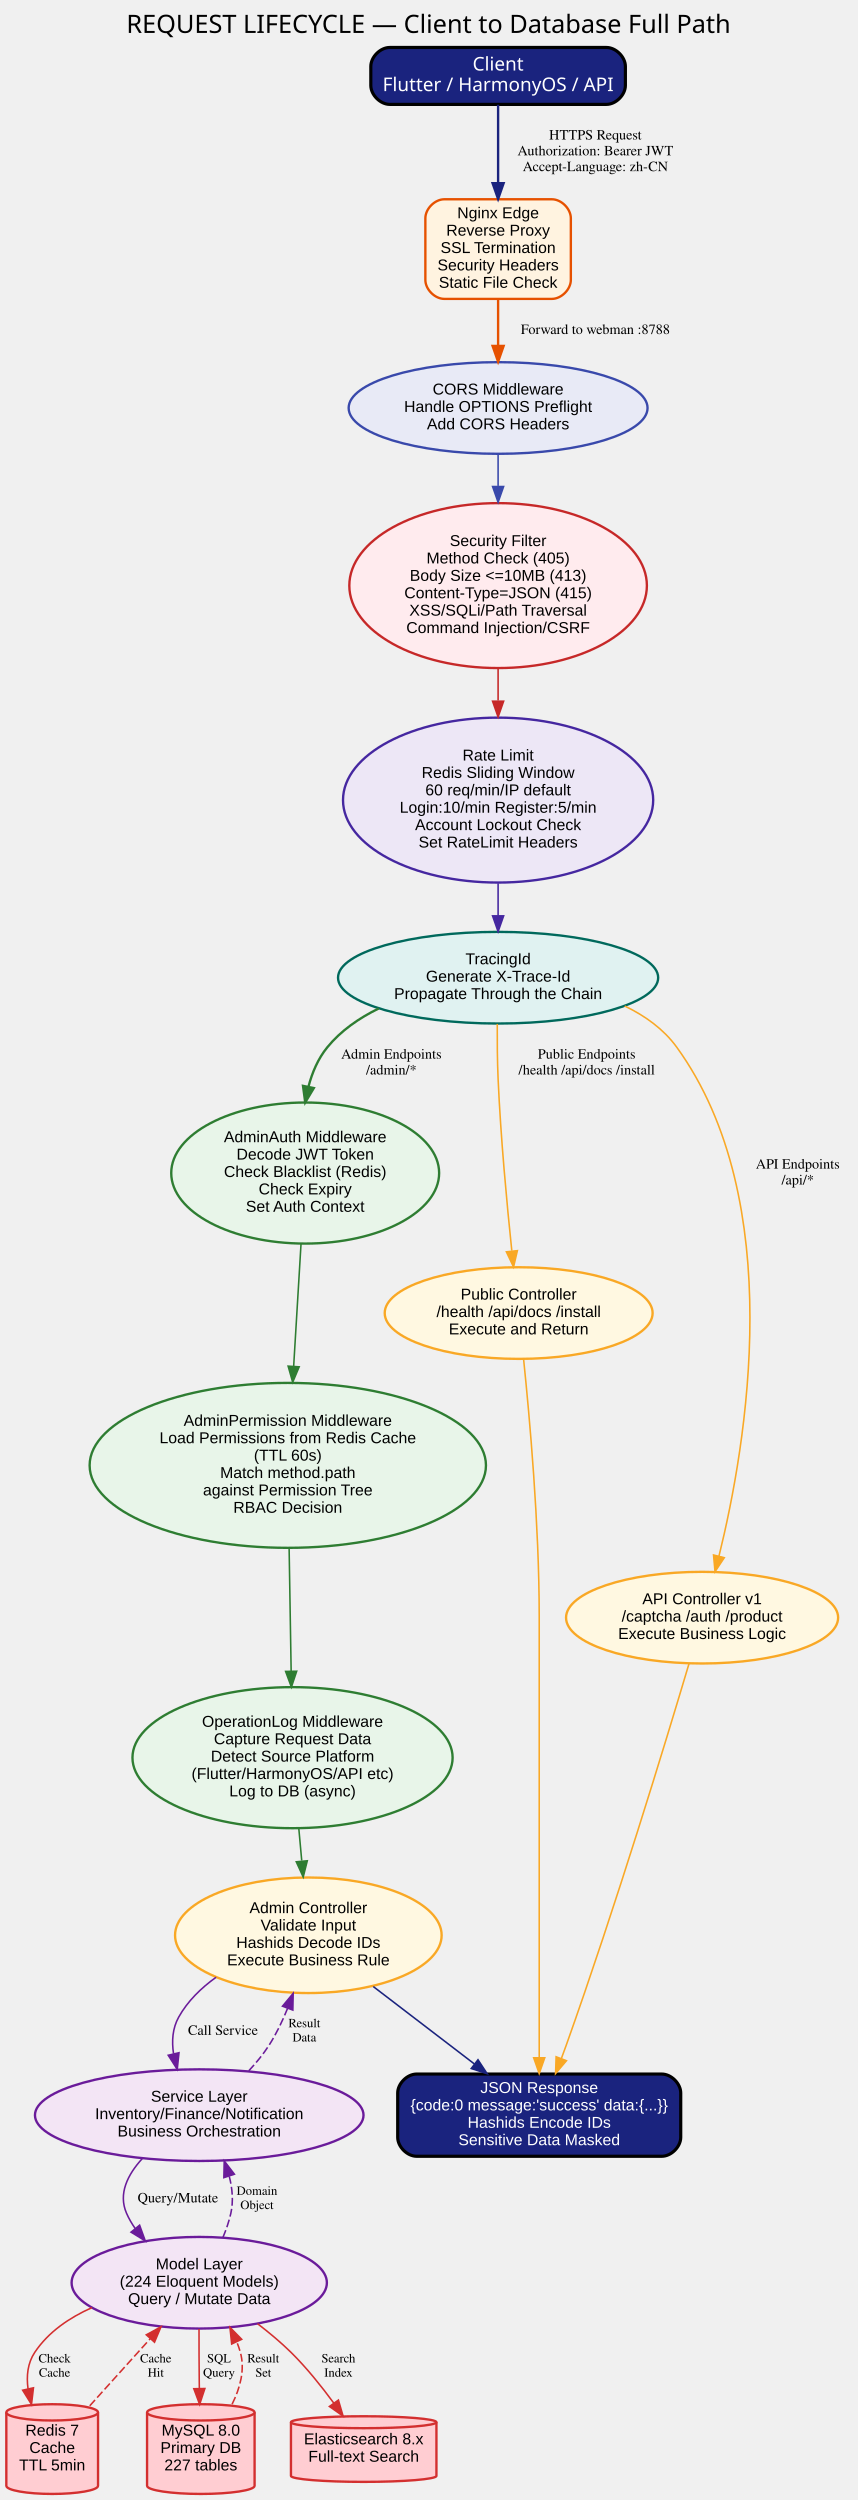
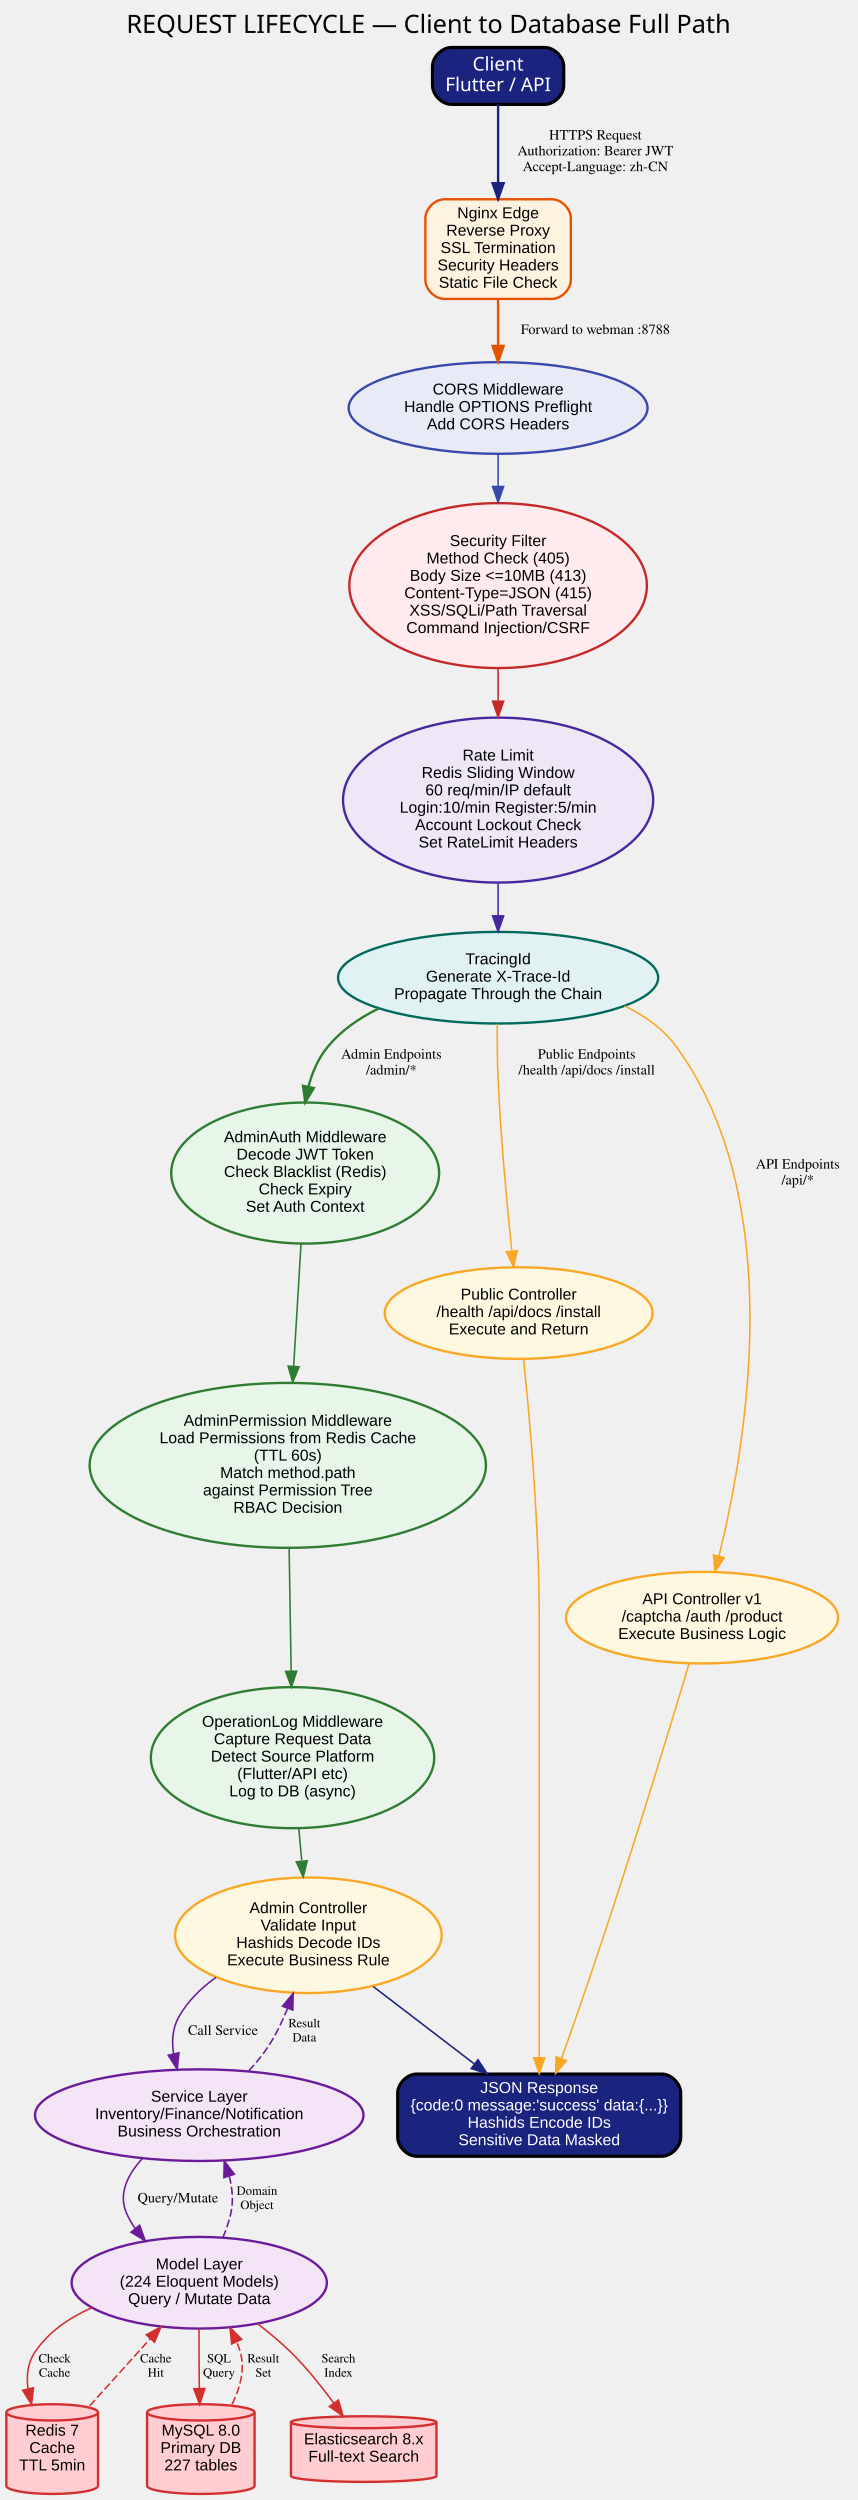
<svg xmlns="http://www.w3.org/2000/svg" width="542pt" height="1581pt" viewBox="0.00 0.00 542.00 1580.96">
  <g id="graph0" class="graph" transform="scale(1 1) rotate(0) translate(4 1576.96)">
    <text text-anchor="middle" x="267" y="-1556.16" font-family="Arial Bold" font-size="16.00">REQUEST LIFECYCLE — Client to Database Full Path</text>
    <g id="node1" class="node">
-       <path fill="#1a237e" stroke="black" stroke-width="2" d="M379.5,-1546.96C379.5,-1546.96 242.5,-1546.96 242.5,-1546.96 236.5,-1546.96 230.5,-1540.96 230.5,-1534.96 230.5,-1534.96 230.5,-1522.96 230.5,-1522.96 230.5,-1516.96 236.5,-1510.96 242.5,-1510.96 242.5,-1510.96 379.5,-1510.96 379.5,-1510.96 385.5,-1510.96 391.5,-1516.96 391.5,-1522.96 391.5,-1522.96 391.5,-1534.96 391.5,-1534.96 391.5,-1540.96 385.5,-1546.96 379.5,-1546.96" />
+       <path fill="#1a237e" stroke="black" stroke-width="2" d="M340.5,-1546.96C340.5,-1546.96 281.5,-1546.96 281.5,-1546.96 275.5,-1546.96 269.5,-1540.96 269.5,-1534.96 269.5,-1534.96 269.5,-1522.96 269.5,-1522.96 269.5,-1516.96 275.5,-1510.96 281.5,-1510.96 281.5,-1510.96 340.5,-1510.96 340.5,-1510.96 346.5,-1510.96 352.5,-1516.96 352.5,-1522.96 352.5,-1522.96 352.5,-1534.96 352.5,-1534.96 352.5,-1540.96 346.5,-1546.96 340.5,-1546.96" />
      <text text-anchor="middle" x="311" y="-1532.36" font-family="Arial Bold" font-size="12.00" fill="white">Client</text>
-       <text text-anchor="middle" x="311" y="-1519.36" font-family="Arial Bold" font-size="12.00" fill="white">Flutter / HarmonyOS / API</text>
+       <text text-anchor="middle" x="311" y="-1519.36" font-family="Arial Bold" font-size="12.00" fill="white">Flutter / API</text>
    </g>
    <g id="node2" class="node">
      <path fill="#fff3e0" stroke="#e65100" stroke-width="1.5" d="M345,-1450.96C345,-1450.96 277,-1450.96 277,-1450.96 271,-1450.96 265,-1444.96 265,-1438.96 265,-1438.96 265,-1399.96 265,-1399.96 265,-1393.96 271,-1387.96 277,-1387.96 277,-1387.96 345,-1387.96 345,-1387.96 351,-1387.96 357,-1393.96 357,-1399.96 357,-1399.96 357,-1438.96 357,-1438.96 357,-1444.96 351,-1450.96 345,-1450.96" />
      <text text-anchor="middle" x="311" y="-1438.96" font-family="Arial" font-size="10.00">Nginx Edge</text>
      <text text-anchor="middle" x="311" y="-1427.96" font-family="Arial" font-size="10.00">Reverse Proxy</text>
      <text text-anchor="middle" x="311" y="-1416.96" font-family="Arial" font-size="10.00">SSL Termination</text>
      <text text-anchor="middle" x="311" y="-1405.96" font-family="Arial" font-size="10.00">Security Headers</text>
      <text text-anchor="middle" x="311" y="-1394.96" font-family="Arial" font-size="10.00">Static File Check</text>
    </g>
    <g id="edge1" class="edge">
      <path fill="none" stroke="#1a237e" stroke-width="1.5" d="M311,-1510.69C311,-1497.41 311,-1478.53 311,-1461.46" />
      <polygon fill="#1a237e" stroke="#1a237e" stroke-width="1.5" points="314.5,-1461.13 311,-1451.13 307.5,-1461.13 314.5,-1461.13" />
      <text text-anchor="middle" x="372.5" y="-1488.76" font-family="Times,serif" font-size="9.00">HTTPS Request</text>
      <text text-anchor="middle" x="372.5" y="-1478.76" font-family="Times,serif" font-size="9.00">Authorization: Bearer JWT</text>
      <text text-anchor="middle" x="372.5" y="-1468.76" font-family="Times,serif" font-size="9.00">Accept-Language: zh-CN</text>
    </g>
    <g id="node3" class="node">
      <ellipse fill="#e8eaf6" stroke="#3949ab" stroke-width="1.5" cx="311" cy="-1318.97" rx="94.51" ry="28.98" />
      <text text-anchor="middle" x="311" y="-1327.47" font-family="Arial" font-size="10.00">CORS Middleware</text>
      <text text-anchor="middle" x="311" y="-1316.47" font-family="Arial" font-size="10.00">Handle OPTIONS Preflight</text>
      <text text-anchor="middle" x="311" y="-1305.47" font-family="Arial" font-size="10.00">Add CORS Headers</text>
    </g>
    <g id="edge2" class="edge">
      <path fill="none" stroke="#e65100" stroke-width="1.5" d="M311,-1387.83C311,-1378.54 311,-1368.22 311,-1358.48" />
      <polygon fill="#e65100" stroke="#e65100" stroke-width="1.5" points="314.5,-1358.22 311,-1348.22 307.5,-1358.22 314.5,-1358.22" />
      <text text-anchor="middle" x="372.5" y="-1365.76" font-family="Times,serif" font-size="9.00">Forward to webman :8788</text>
    </g>
    <g id="node4" class="node">
      <ellipse fill="#ffebee" stroke="#c62828" stroke-width="1.5" cx="311" cy="-1206.65" rx="94.09" ry="52.15" />
      <text text-anchor="middle" x="311" y="-1231.65" font-family="Arial" font-size="10.00">Security Filter</text>
      <text text-anchor="middle" x="311" y="-1220.65" font-family="Arial" font-size="10.00">Method Check (405)</text>
      <text text-anchor="middle" x="311" y="-1209.65" font-family="Arial" font-size="10.00">Body Size &lt;=10MB (413)</text>
      <text text-anchor="middle" x="311" y="-1198.65" font-family="Arial" font-size="10.00">Content-Type=JSON (415)</text>
      <text text-anchor="middle" x="311" y="-1187.65" font-family="Arial" font-size="10.00">XSS/SQLi/Path Traversal</text>
      <text text-anchor="middle" x="311" y="-1176.65" font-family="Arial" font-size="10.00">Command Injection/CSRF</text>
    </g>
    <g id="edge3" class="edge">
      <path fill="none" stroke="#3949ab" d="M311,-1289.84C311,-1283.58 311,-1276.7 311,-1269.67" />
      <polygon fill="#3949ab" stroke="#3949ab" points="314.5,-1269.32 311,-1259.32 307.5,-1269.32 314.5,-1269.32" />
    </g>
    <g id="node5" class="node">
      <ellipse fill="#ede7f6" stroke="#4527a0" stroke-width="1.5" cx="311" cy="-1071" rx="98.08" ry="52.15" />
      <text text-anchor="middle" x="311" y="-1096" font-family="Arial" font-size="10.00">Rate Limit</text>
      <text text-anchor="middle" x="311" y="-1085" font-family="Arial" font-size="10.00">Redis Sliding Window</text>
      <text text-anchor="middle" x="311" y="-1074" font-family="Arial" font-size="10.00">60 req/min/IP default</text>
      <text text-anchor="middle" x="311" y="-1063" font-family="Arial" font-size="10.00">Login:10/min Register:5/min</text>
      <text text-anchor="middle" x="311" y="-1052" font-family="Arial" font-size="10.00">Account Lockout Check</text>
      <text text-anchor="middle" x="311" y="-1041" font-family="Arial" font-size="10.00">Set RateLimit Headers</text>
    </g>
    <g id="edge4" class="edge">
      <path fill="none" stroke="#c62828" d="M311,-1153.98C311,-1147.42 311,-1140.66 311,-1133.96" />
      <polygon fill="#c62828" stroke="#c62828" points="314.5,-1133.53 311,-1123.53 307.5,-1133.53 314.5,-1133.53" />
    </g>
    <g id="node6" class="node">
      <ellipse fill="#e0f2f1" stroke="#00695c" stroke-width="1.5" cx="311" cy="-958.68" rx="101.23" ry="28.98" />
      <text text-anchor="middle" x="311" y="-967.18" font-family="Arial" font-size="10.00">TracingId</text>
      <text text-anchor="middle" x="311" y="-956.18" font-family="Arial" font-size="10.00">Generate X-Trace-Id</text>
      <text text-anchor="middle" x="311" y="-945.18" font-family="Arial" font-size="10.00">Propagate Through the Chain</text>
    </g>
    <g id="edge5" class="edge">
      <path fill="none" stroke="#4527a0" d="M311,-1018.39C311,-1011.47 311,-1004.48 311,-997.85" />
      <polygon fill="#4527a0" stroke="#4527a0" points="314.5,-997.79 311,-987.79 307.5,-997.79 314.5,-997.79" />
    </g>
    <g id="node7" class="node">
      <ellipse fill="#e8f5e9" stroke="#2e7d32" stroke-width="1.5" cx="189" cy="-835.14" rx="84.71" ry="44.6" />
      <text text-anchor="middle" x="189" y="-854.64" font-family="Arial" font-size="10.00">AdminAuth Middleware</text>
      <text text-anchor="middle" x="189" y="-843.64" font-family="Arial" font-size="10.00">Decode JWT Token</text>
      <text text-anchor="middle" x="189" y="-832.64" font-family="Arial" font-size="10.00">Check Blacklist (Redis)</text>
      <text text-anchor="middle" x="189" y="-821.64" font-family="Arial" font-size="10.00">Check Expiry</text>
      <text text-anchor="middle" x="189" y="-810.64" font-family="Arial" font-size="10.00">Set Auth Context</text>
    </g>
    <g id="edge10" class="edge">
      <path fill="none" stroke="#2e7d32" stroke-width="1.5" d="M235.57,-939.25C223.19,-933.22 211.61,-925.24 203,-914.69 197.15,-907.51 193.4,-898.73 191.05,-889.67" />
      <polygon fill="#2e7d32" stroke="#2e7d32" stroke-width="1.5" points="194.46,-888.89 189.02,-879.79 187.61,-890.29 194.46,-888.89" />
      <text text-anchor="middle" x="243.5" y="-907.49" font-family="Times,serif" font-size="9.00">Admin Endpoints</text>
      <text text-anchor="middle" x="243.5" y="-897.49" font-family="Times,serif" font-size="9.00">/admin/*</text>
    </g>
    <g id="node10" class="node">
      <ellipse fill="#fff8e1" stroke="#f9a825" stroke-width="1.5" cx="324" cy="-746.6" rx="84.71" ry="28.98" />
      <text text-anchor="middle" x="324" y="-755.1" font-family="Arial" font-size="10.00">Public Controller</text>
      <text text-anchor="middle" x="324" y="-744.1" font-family="Arial" font-size="10.00">/health /api/docs /install</text>
      <text text-anchor="middle" x="324" y="-733.1" font-family="Arial" font-size="10.00">Execute and Return</text>
    </g>
    <g id="edge6" class="edge">
      <path fill="none" stroke="#f9a825" d="M310.47,-929.45C310.4,-918.58 310.5,-906.05 311,-894.69 312.63,-857.74 316.55,-815.72 319.66,-786.08" />
      <polygon fill="#f9a825" stroke="#f9a825" points="323.19,-786.07 320.77,-775.75 316.23,-785.32 323.19,-786.07" />
      <text text-anchor="middle" x="367" y="-907.49" font-family="Times,serif" font-size="9.00">Public Endpoints</text>
      <text text-anchor="middle" x="367" y="-897.49" font-family="Times,serif" font-size="9.00">/health /api/docs /install</text>
    </g>
    <g id="node11" class="node">
      <ellipse fill="#fff8e1" stroke="#f9a825" stroke-width="1.5" cx="440" cy="-553.97" rx="86.03" ry="28.98" />
      <text text-anchor="middle" x="440" y="-562.47" font-family="Arial" font-size="10.00">API Controller v1</text>
      <text text-anchor="middle" x="440" y="-551.47" font-family="Arial" font-size="10.00">/captcha /auth /product</text>
      <text text-anchor="middle" x="440" y="-540.47" font-family="Arial" font-size="10.00">Execute Business Logic</text>
    </g>
    <g id="edge8" class="edge">
      <path fill="none" stroke="#f9a825" d="M391.08,-940.76C403.92,-934.59 415.7,-926.17 424,-914.69 494.33,-817.38 468.14,-663.62 450.67,-592.87" />
      <polygon fill="#f9a825" stroke="#f9a825" points="454.03,-591.88 448.17,-583.05 447.24,-593.61 454.03,-591.88" />
      <text text-anchor="middle" x="500.5" y="-837.94" font-family="Times,serif" font-size="9.00">API Endpoints</text>
      <text text-anchor="middle" x="500.5" y="-827.94" font-family="Times,serif" font-size="9.00">/api/*</text>
    </g>
    <g id="node8" class="node">
      <ellipse fill="#e8f5e9" stroke="#2e7d32" stroke-width="1.5" cx="178" cy="-650.28" rx="125.32" ry="52.15" />
      <text text-anchor="middle" x="178" y="-675.28" font-family="Arial" font-size="10.00">AdminPermission Middleware</text>
      <text text-anchor="middle" x="178" y="-664.28" font-family="Arial" font-size="10.00">Load Permissions from Redis Cache</text>
      <text text-anchor="middle" x="178" y="-653.28" font-family="Arial" font-size="10.00">(TTL 60s)</text>
      <text text-anchor="middle" x="178" y="-642.28" font-family="Arial" font-size="10.00">Match method.path</text>
      <text text-anchor="middle" x="178" y="-631.28" font-family="Arial" font-size="10.00">against Permission Tree</text>
      <text text-anchor="middle" x="178" y="-620.28" font-family="Arial" font-size="10.00">RBAC Decision</text>
    </g>
    <g id="edge11" class="edge">
      <path fill="none" stroke="#2e7d32" d="M186.37,-790.34C184.97,-767.22 183.24,-738.46 181.72,-713.1" />
      <polygon fill="#2e7d32" stroke="#2e7d32" points="185.2,-712.61 181.1,-702.84 178.21,-713.03 185.2,-712.61" />
    </g>
    <g id="node9" class="node">
-       <ellipse fill="#e8f5e9" stroke="#2e7d32" stroke-width="1.5" cx="181" cy="-465.43" rx="101.23" ry="44.6" />
+       <ellipse fill="#e8f5e9" stroke="#2e7d32" stroke-width="1.5" cx="181" cy="-465.43" rx="89.61" ry="44.6" />
      <text text-anchor="middle" x="181" y="-484.93" font-family="Arial" font-size="10.00">OperationLog Middleware</text>
      <text text-anchor="middle" x="181" y="-473.93" font-family="Arial" font-size="10.00">Capture Request Data</text>
      <text text-anchor="middle" x="181" y="-462.93" font-family="Arial" font-size="10.00">Detect Source Platform</text>
-       <text text-anchor="middle" x="181" y="-451.93" font-family="Arial" font-size="10.00">(Flutter/HarmonyOS/API etc)</text>
+       <text text-anchor="middle" x="181" y="-451.93" font-family="Arial" font-size="10.00">(Flutter/API etc)</text>
      <text text-anchor="middle" x="181" y="-440.93" font-family="Arial" font-size="10.00">Log to DB (async)</text>
    </g>
    <g id="edge12" class="edge">
      <path fill="none" stroke="#2e7d32" d="M178.84,-597.86C179.24,-573.64 179.71,-544.76 180.12,-520.25" />
      <polygon fill="#2e7d32" stroke="#2e7d32" points="183.62,-520.1 180.28,-510.04 176.62,-519.98 183.62,-520.1" />
    </g>
    <g id="node12" class="node">
      <ellipse fill="#fff8e1" stroke="#f9a825" stroke-width="1.5" cx="191" cy="-353.11" rx="84.29" ry="36.54" />
      <text text-anchor="middle" x="191" y="-367.11" font-family="Arial" font-size="10.00">Admin Controller</text>
      <text text-anchor="middle" x="191" y="-356.11" font-family="Arial" font-size="10.00">Validate Input</text>
      <text text-anchor="middle" x="191" y="-345.11" font-family="Arial" font-size="10.00">Hashids Decode IDs</text>
      <text text-anchor="middle" x="191" y="-334.11" font-family="Arial" font-size="10.00">Execute Business Rule</text>
    </g>
    <g id="edge13" class="edge">
      <path fill="none" stroke="#2e7d32" d="M184.95,-420.83C185.56,-414.11 186.19,-407.15 186.81,-400.37" />
      <polygon fill="#2e7d32" stroke="#2e7d32" points="190.33,-400.22 187.75,-389.94 183.36,-399.58 190.33,-400.22" />
    </g>
    <g id="node18" class="node">
      <path fill="#1a237e" stroke="black" stroke-width="2" d="M414.5,-265.35C414.5,-265.35 259.5,-265.35 259.5,-265.35 253.5,-265.35 247.5,-259.35 247.5,-253.35 247.5,-253.35 247.5,-225.35 247.5,-225.35 247.5,-219.35 253.5,-213.35 259.5,-213.35 259.5,-213.35 414.5,-213.35 414.5,-213.35 420.5,-213.35 426.5,-219.35 426.5,-225.35 426.5,-225.35 426.5,-253.35 426.5,-253.35 426.5,-259.35 420.5,-265.35 414.5,-265.35" />
      <text text-anchor="middle" x="337" y="-253.35" font-family="Arial" font-size="10.00" fill="white">JSON Response</text>
      <text text-anchor="middle" x="337" y="-242.35" font-family="Arial" font-size="10.00" fill="white">{code:0 message:'success' data:{...}}</text>
      <text text-anchor="middle" x="337" y="-231.35" font-family="Arial" font-size="10.00" fill="white">Hashids Encode IDs</text>
      <text text-anchor="middle" x="337" y="-220.35" font-family="Arial" font-size="10.00" fill="white">Sensitive Data Masked</text>
    </g>
    <g id="edge7" class="edge">
      <path fill="none" stroke="#f9a825" d="M327.11,-717.54C330.96,-680.4 337,-612.85 337,-554.97 337,-554.97 337,-554.97 337,-352.11 337,-326.6 337,-297.81 337,-275.84" />
      <polygon fill="#f9a825" stroke="#f9a825" points="340.5,-275.65 337,-265.65 333.5,-275.65 340.5,-275.65" />
    </g>
    <g id="edge9" class="edge">
      <path fill="none" stroke="#f9a825" d="M431.71,-524.81C417.04,-475.53 385.12,-370.57 354,-283.34 353.04,-280.65 352.02,-277.87 350.97,-275.09" />
      <polygon fill="#f9a825" stroke="#f9a825" points="354.21,-273.78 347.35,-265.7 347.68,-276.29 354.21,-273.78" />
    </g>
    <g id="node13" class="node">
      <ellipse fill="#f3e5f5" stroke="#6a1b9a" stroke-width="1.5" cx="122" cy="-239.35" rx="103.89" ry="28.98" />
      <text text-anchor="middle" x="122" y="-247.85" font-family="Arial" font-size="10.00">Service Layer</text>
      <text text-anchor="middle" x="122" y="-236.85" font-family="Arial" font-size="10.00">Inventory/Finance/Notification</text>
      <text text-anchor="middle" x="122" y="-225.85" font-family="Arial" font-size="10.00">Business Orchestration</text>
    </g>
    <g id="edge14" class="edge">
      <path fill="none" stroke="#6a1b9a" d="M132.66,-326.57C123.17,-319.77 114.62,-311.43 109,-301.34 105.07,-294.29 104.54,-286.18 105.74,-278.21" />
      <polygon fill="#6a1b9a" stroke="#6a1b9a" points="109.19,-278.84 108.09,-268.3 102.38,-277.23 109.19,-278.84" />
      <text text-anchor="middle" x="137" y="-290.14" font-family="Times,serif" font-size="9.00">Call Service</text>
    </g>
    <g id="edge23" class="edge">
      <path fill="none" stroke="#1a237e" d="M232.06,-320.68C252.07,-305.36 276.08,-286.98 296.07,-271.68" />
      <polygon fill="#1a237e" stroke="#1a237e" points="298.28,-274.4 304.09,-265.54 294.02,-268.84 298.28,-274.4" />
    </g>
    <g id="edge22" class="edge">
      <path fill="none" stroke="#6a1b9a" stroke-dasharray="5,2" d="M153.32,-267.41C157.98,-272.39 162.41,-277.78 166,-283.34 170.65,-290.55 174.59,-298.75 177.87,-306.91" />
      <polygon fill="#6a1b9a" stroke="#6a1b9a" points="174.64,-308.26 181.41,-316.4 181.19,-305.81 174.64,-308.26" />
      <text text-anchor="middle" x="188.5" y="-294.94" font-family="Times,serif" font-size="8.00">Result</text>
      <text text-anchor="middle" x="188.5" y="-285.94" font-family="Times,serif" font-size="8.00">Data</text>
    </g>
    <g id="node14" class="node">
      <ellipse fill="#f3e5f5" stroke="#6a1b9a" stroke-width="1.5" cx="122" cy="-133.37" rx="80.72" ry="28.98" />
      <text text-anchor="middle" x="122" y="-141.87" font-family="Arial" font-size="10.00">Model Layer</text>
      <text text-anchor="middle" x="122" y="-130.87" font-family="Arial" font-size="10.00">(224 Eloquent Models)</text>
      <text text-anchor="middle" x="122" y="-119.87" font-family="Arial" font-size="10.00">Query / Mutate Data</text>
    </g>
    <g id="edge15" class="edge">
      <path fill="none" stroke="#6a1b9a" d="M85.96,-211.86C76.7,-201.73 70.67,-189.65 76,-177.36 77.48,-173.95 79.38,-170.69 81.56,-167.59" />
      <polygon fill="#6a1b9a" stroke="#6a1b9a" points="84.29,-169.78 87.89,-159.81 78.86,-165.36 84.29,-169.78" />
      <text text-anchor="middle" x="108.5" y="-184.16" font-family="Times,serif" font-size="9.00">Query/Mutate</text>
    </g>
    <g id="edge21" class="edge">
      <path fill="none" stroke="#6a1b9a" stroke-dasharray="5,2" d="M136.95,-161.96C139.04,-166.95 140.86,-172.21 142,-177.36 143.69,-185 142.95,-193.04 140.98,-200.68" />
      <polygon fill="#6a1b9a" stroke="#6a1b9a" points="137.57,-199.84 137.79,-210.43 144.23,-202.02 137.57,-199.84" />
      <text text-anchor="middle" x="158.5" y="-188.96" font-family="Times,serif" font-size="8.00">Domain</text>
      <text text-anchor="middle" x="158.5" y="-179.96" font-family="Times,serif" font-size="8.00">Object</text>
    </g>
    <g id="node15" class="node">
      <path fill="#ffcdd2" stroke="#d32f2f" stroke-width="1.5" d="M58,-51.4C58,-54.25 45,-56.56 29,-56.56 13,-56.56 0,-54.25 0,-51.4 0,-51.4 0,-4.97 0,-4.97 0,-2.12 13,0.19 29,0.19 45,0.19 58,-2.12 58,-4.97 58,-4.97 58,-51.4 58,-51.4" />
      <path fill="none" stroke="#d32f2f" stroke-width="1.5" d="M58,-51.4C58,-48.56 45,-46.25 29,-46.25 13,-46.25 0,-48.56 0,-51.4" />
      <text text-anchor="middle" x="29" y="-36.69" font-family="Arial" font-size="10.00">Redis 7</text>
      <text text-anchor="middle" x="29" y="-25.69" font-family="Arial" font-size="10.00">Cache</text>
      <text text-anchor="middle" x="29" y="-14.69" font-family="Arial" font-size="10.00">TTL 5min</text>
    </g>
    <g id="edge16" class="edge">
      <path fill="none" stroke="#d32f2f" d="M54.17,-117.65C39.93,-111.32 26.63,-102.29 18,-89.38 13.42,-82.53 12.63,-74.32 13.74,-66.19" />
      <polygon fill="#d32f2f" stroke="#d32f2f" points="17.16,-66.93 15.92,-56.41 10.33,-65.41 17.16,-66.93" />
      <text text-anchor="middle" x="30.5" y="-82.97" font-family="Times,serif" font-size="8.00">Check</text>
      <text text-anchor="middle" x="30.5" y="-73.97" font-family="Times,serif" font-size="8.00">Cache</text>
    </g>
    <g id="node16" class="node">
      <path fill="#ffcdd2" stroke="#d32f2f" stroke-width="1.5" d="M157,-51.4C157,-54.25 141.76,-56.56 123,-56.56 104.24,-56.56 89,-54.25 89,-51.4 89,-51.4 89,-4.97 89,-4.97 89,-2.12 104.24,0.19 123,0.19 141.76,0.19 157,-2.12 157,-4.97 157,-4.97 157,-51.4 157,-51.4" />
      <path fill="none" stroke="#d32f2f" stroke-width="1.5" d="M157,-51.4C157,-48.56 141.76,-46.25 123,-46.25 104.24,-46.25 89,-48.56 89,-51.4" />
      <text text-anchor="middle" x="123" y="-36.69" font-family="Arial" font-size="10.00">MySQL 8.0</text>
      <text text-anchor="middle" x="123" y="-25.69" font-family="Arial" font-size="10.00">Primary DB</text>
      <text text-anchor="middle" x="123" y="-14.69" font-family="Arial" font-size="10.00">227 tables</text>
    </g>
    <g id="edge18" class="edge">
      <path fill="none" stroke="#d32f2f" d="M121.86,-104.13C121.85,-93.82 121.87,-82.07 122,-71.38 122.02,-69.86 122.04,-68.32 122.06,-66.77" />
      <polygon fill="#d32f2f" stroke="#d32f2f" points="125.57,-66.48 122.26,-56.42 118.57,-66.35 125.57,-66.48" />
      <text text-anchor="middle" x="134.5" y="-82.97" font-family="Times,serif" font-size="8.00">SQL</text>
      <text text-anchor="middle" x="134.5" y="-73.97" font-family="Times,serif" font-size="8.00">Query</text>
    </g>
    <g id="node17" class="node">
      <path fill="#ffcdd2" stroke="#d32f2f" stroke-width="1.5" d="M272,-45.17C272,-47.25 251.38,-48.94 226,-48.94 200.62,-48.94 180,-47.25 180,-45.17 180,-45.17 180,-11.21 180,-11.21 180,-9.13 200.62,-7.44 226,-7.44 251.38,-7.44 272,-9.13 272,-11.21 272,-11.21 272,-45.17 272,-45.17" />
      <path fill="none" stroke="#d32f2f" stroke-width="1.5" d="M272,-45.17C272,-43.08 251.38,-41.39 226,-41.39 200.62,-41.39 180,-43.08 180,-45.17" />
      <text text-anchor="middle" x="226" y="-31.19" font-family="Arial" font-size="10.00">Elasticsearch 8.x</text>
      <text text-anchor="middle" x="226" y="-20.19" font-family="Arial" font-size="10.00">Full-text Search</text>
    </g>
    <g id="edge20" class="edge">
      <path fill="none" stroke="#d32f2f" d="M158.85,-107.48C166.17,-101.88 173.57,-95.71 180,-89.38 189.83,-79.69 199.33,-67.83 207.12,-57.21" />
      <polygon fill="#d32f2f" stroke="#d32f2f" points="210.01,-59.19 212.98,-49.02 204.31,-55.12 210.01,-59.19" />
      <text text-anchor="middle" x="210" y="-82.97" font-family="Times,serif" font-size="8.00">Search</text>
      <text text-anchor="middle" x="210" y="-73.97" font-family="Times,serif" font-size="8.00">Index</text>
    </g>
    <g id="edge17" class="edge">
      <path fill="none" stroke="#d32f2f" stroke-dasharray="5,2" d="M52.75,-55.54C64.4,-68.46 78.58,-84.2 91.07,-98.05" />
      <polygon fill="#d32f2f" stroke="#d32f2f" points="88.51,-100.44 97.81,-105.53 93.71,-95.76 88.51,-100.44" />
      <text text-anchor="middle" x="94.5" y="-82.97" font-family="Times,serif" font-size="8.00">Cache</text>
      <text text-anchor="middle" x="94.5" y="-73.97" font-family="Times,serif" font-size="8.00">Hit</text>
    </g>
    <g id="edge19" class="edge">
      <path fill="none" stroke="#d32f2f" stroke-dasharray="5,2" d="M142.77,-56.56C147.83,-66.68 151.07,-78.37 148,-89.38 147.39,-91.56 146.64,-93.74 145.77,-95.91" />
      <polygon fill="#d32f2f" stroke="#d32f2f" points="142.51,-94.63 141.41,-105.17 148.84,-97.61 142.51,-94.63" />
      <text text-anchor="middle" x="162.5" y="-82.97" font-family="Times,serif" font-size="8.00">Result</text>
      <text text-anchor="middle" x="162.5" y="-73.97" font-family="Times,serif" font-size="8.00">Set</text>
    </g>
  </g>
</svg>
